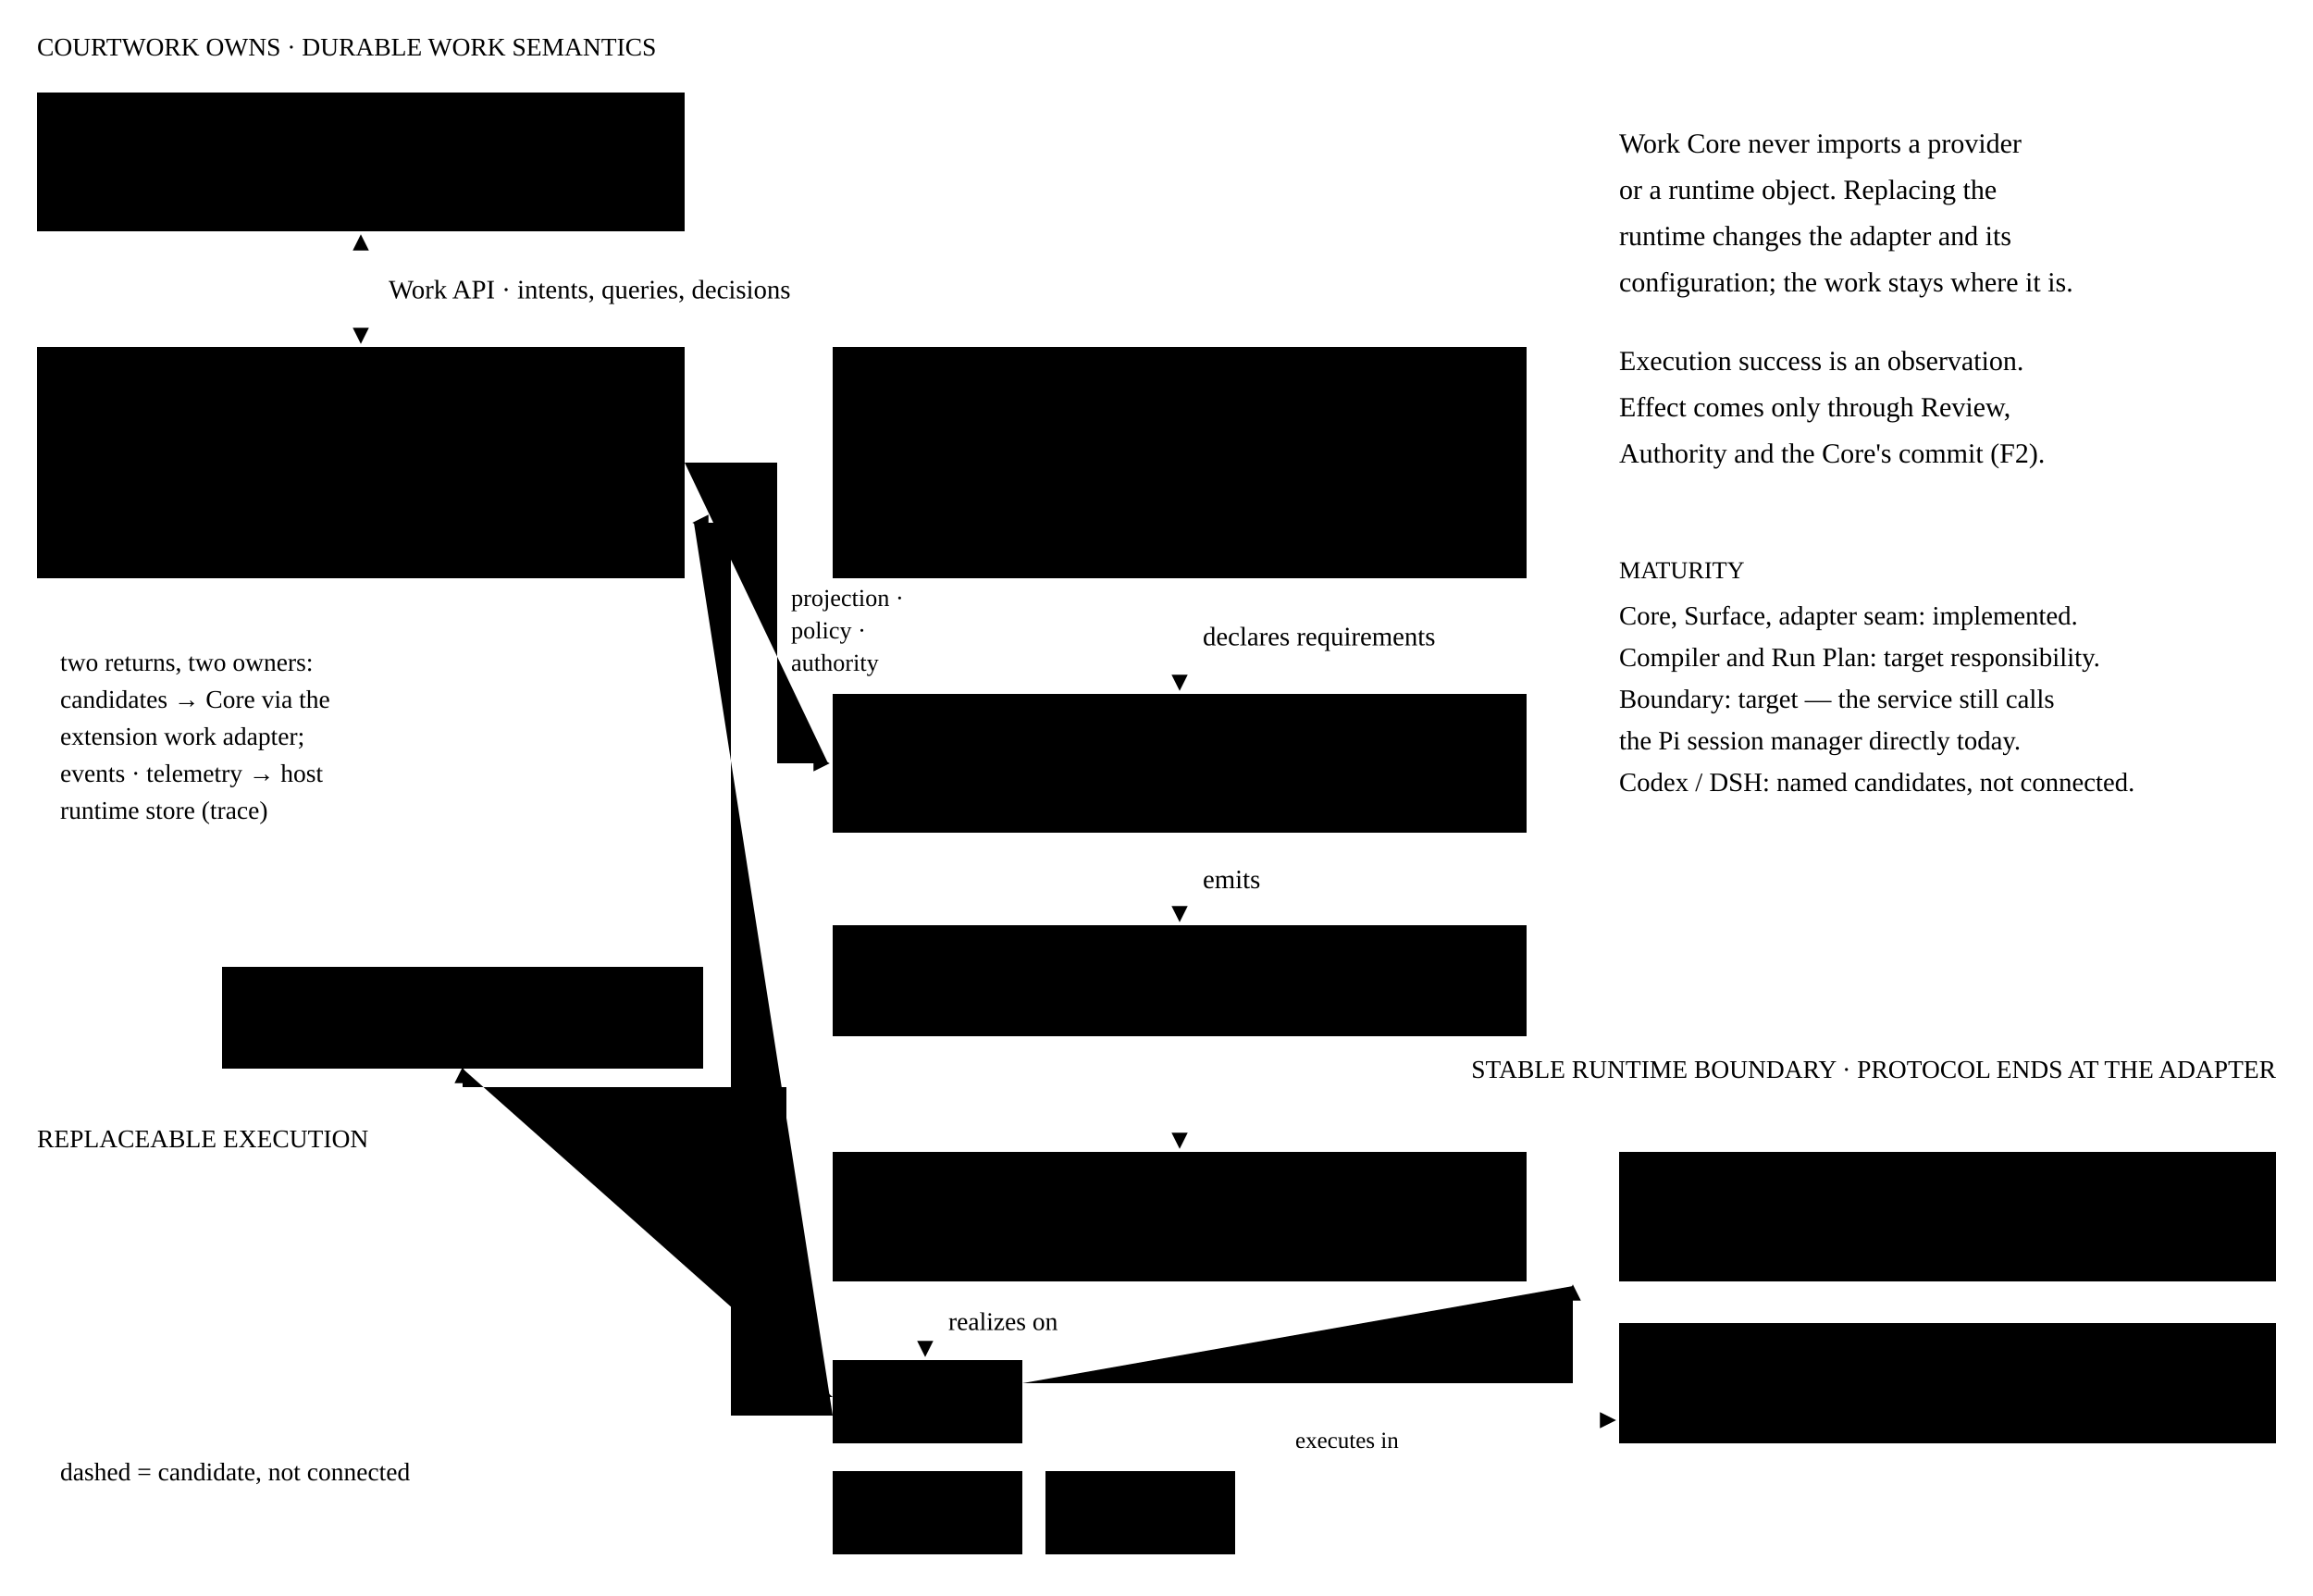
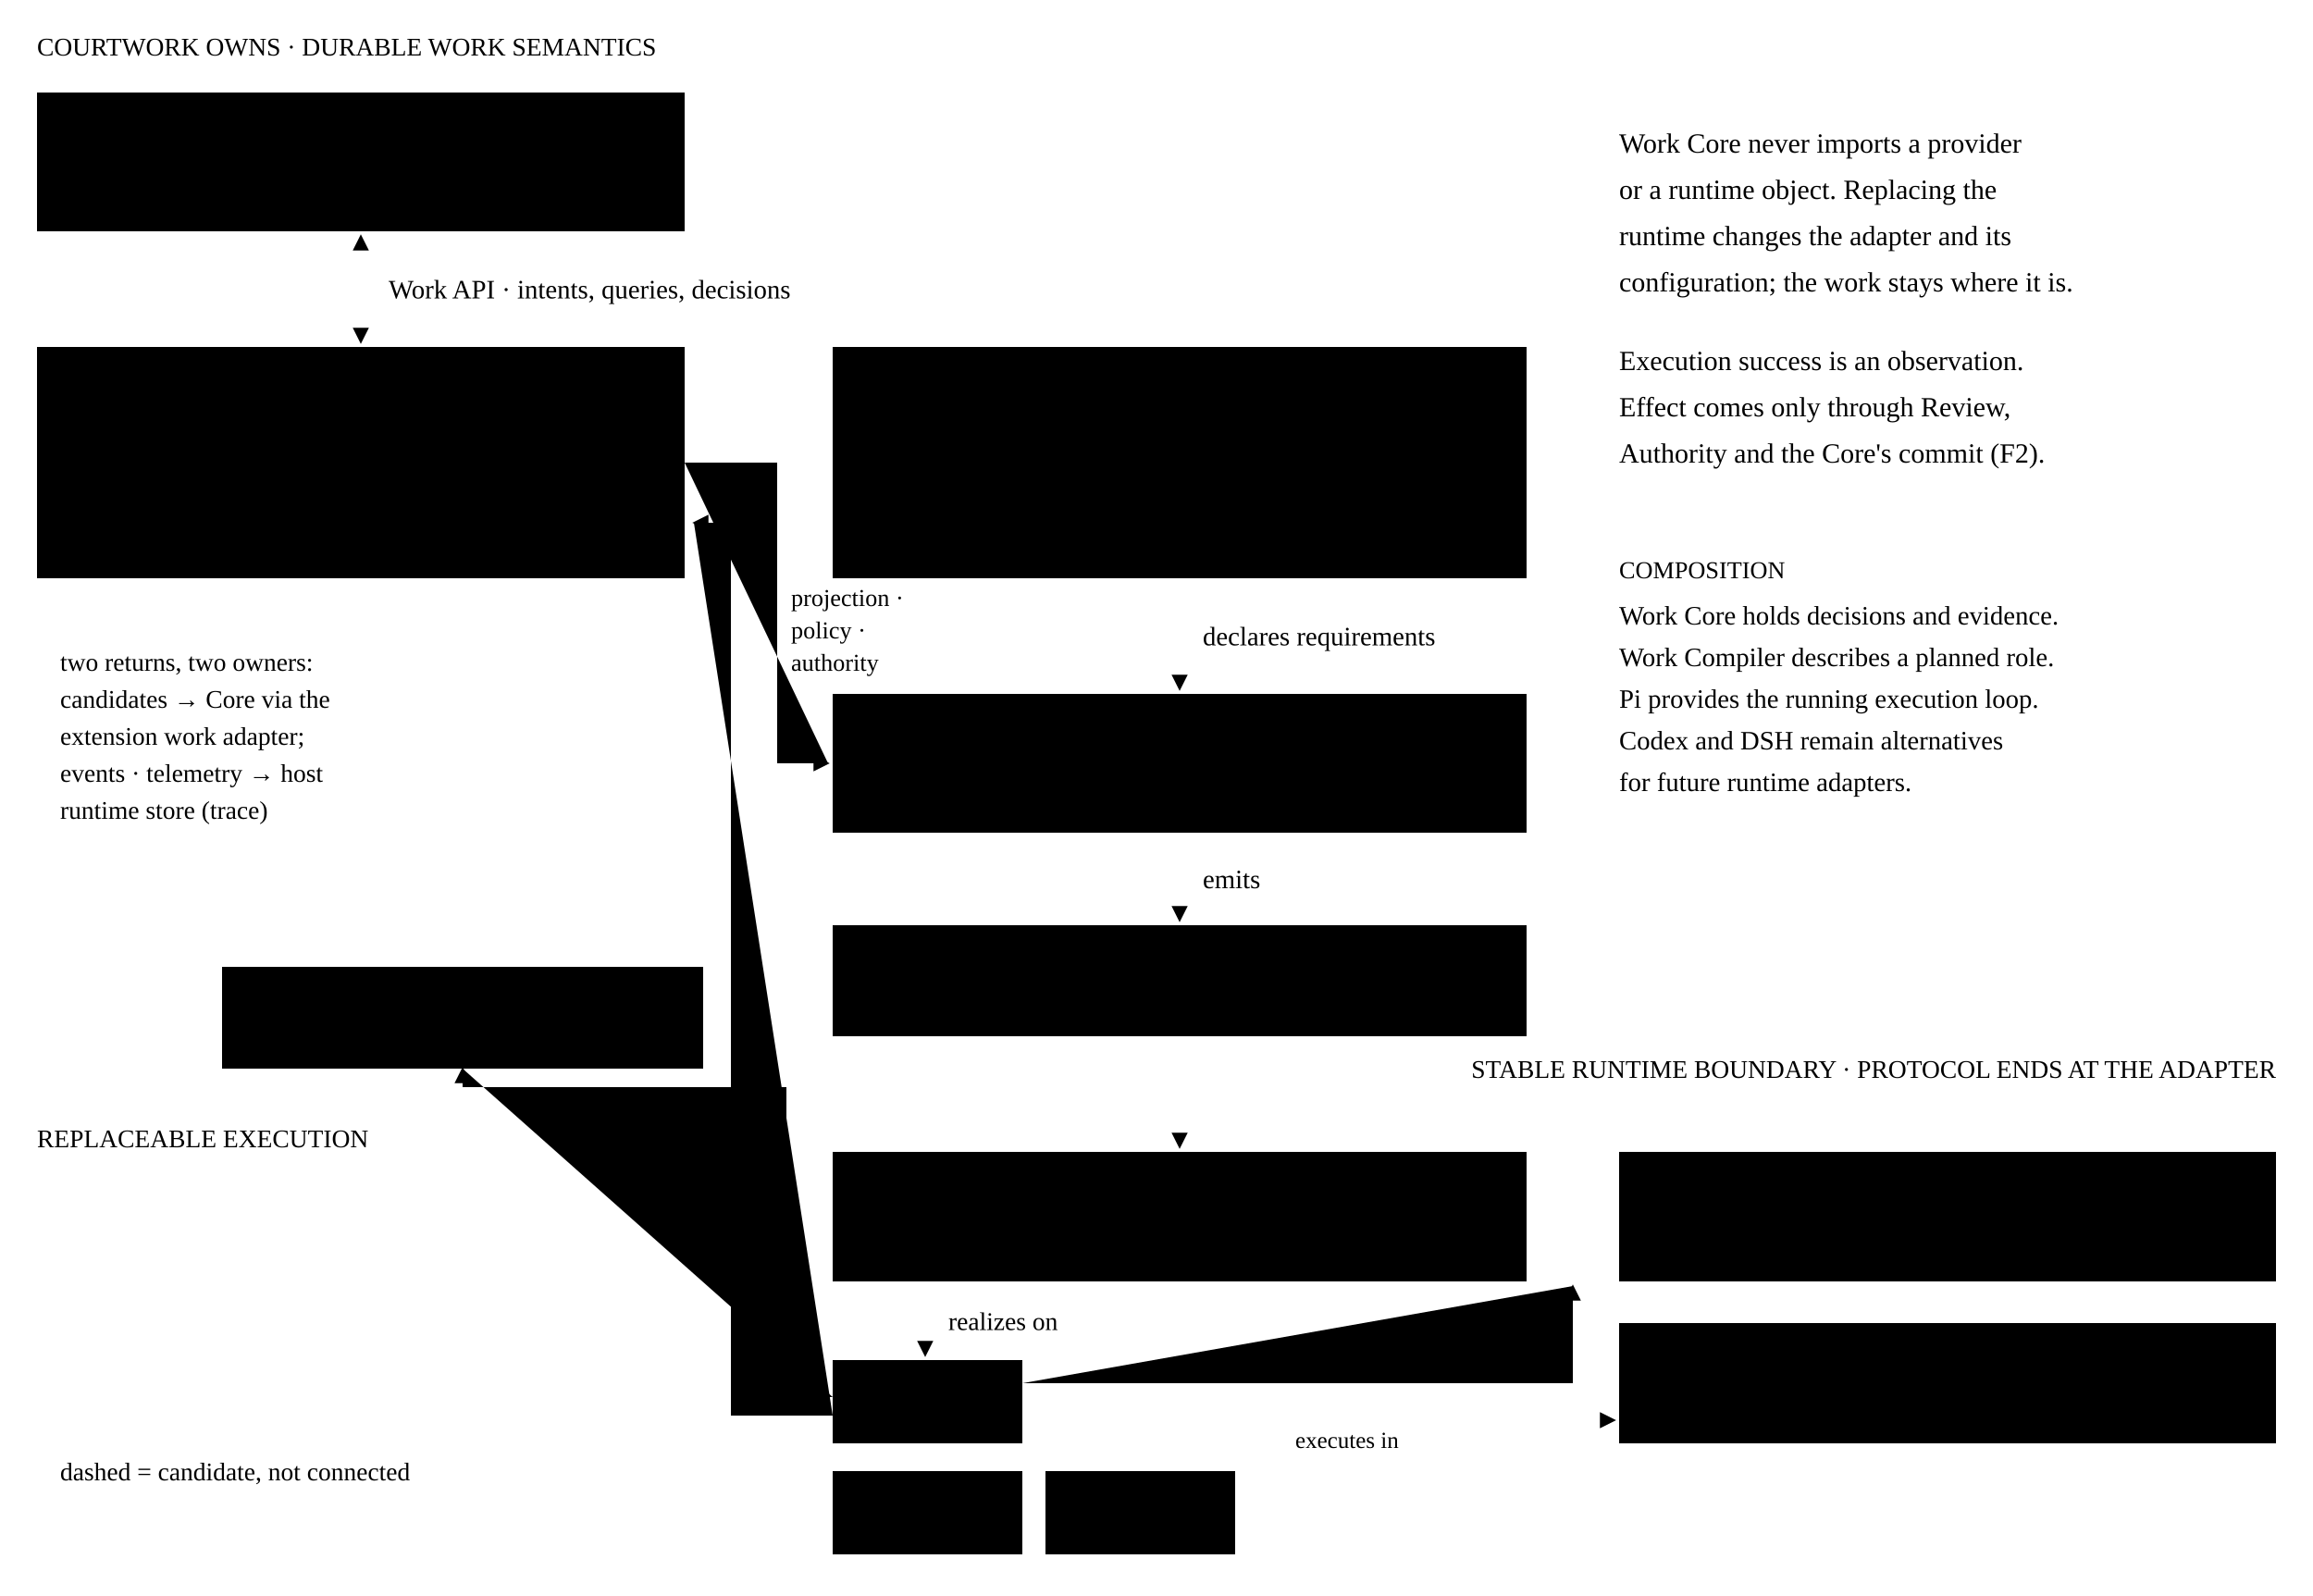
<svg xmlns="http://www.w3.org/2000/svg" class="fig" viewBox="0 0 1000 690" role="img" aria-labelledby="fig-ownership-title fig-ownership-desc">
  <defs>
    <marker id="fig-ownership-arrow" viewBox="0 0 10 10" refX="9" refY="5" markerWidth="7" markerHeight="7" orient="auto-start-reverse">
      <path d="M 0 0 L 10 5 L 0 10 z" fill="currentColor" />
    </marker>
  </defs>
  <text class="fig-label" x="16" y="24" font-size="11">COURTWORK OWNS · DURABLE WORK SEMANTICS</text>
  <g data-node="work-surface">
    <rect class="fig-node" x="16" y="40" width="280" height="60" />
    <text class="fig-th" x="32" y="66" font-size="15">Work Surface</text>
    <text class="fig-muted" x="32" y="86" font-size="12">Matter · Review · Attention · Settings</text>
  </g>
  <line class="fig-edge" data-edge="surface-core" x1="156" y1="102" x2="156" y2="148" marker-start="url(#fig-ownership-arrow)" marker-end="url(#fig-ownership-arrow)" />
  <text class="fig-muted" x="168" y="129" font-size="11.5">Work API · intents, queries, decisions</text>
  <g data-node="work-core">
    <rect class="fig-node fig-centre" x="16" y="150" width="280" height="100" />
    <text class="fig-th" x="32" y="178" font-size="17">Work Core</text>
    <text class="fig-muted" x="32" y="200" font-size="12">state · evidence · authority · commitment</text>
    <text x="32" y="224" font-size="12">the only domain owner of effect</text>
-     <text class="fig-muted" x="32" y="242" font-size="11">app/core owner · one SQLite transaction</text>
+     <text class="fig-muted" x="32" y="242" font-size="11">authority checked at commitment</text>
  </g>
  <g data-node="expert">
    <rect class="fig-node" x="360" y="150" width="300" height="100" />
    <text class="fig-th" x="376" y="178" font-size="15">Expert</text>
    <text class="fig-muted" x="376" y="200" font-size="12">Schema · Work Contract</text>
    <text class="fig-muted" x="376" y="218" font-size="12">capability needs · verifier · review</text>
    <text class="fig-label" x="376" y="240" font-size="10.5">A PACKAGE · DECLARES, NEVER GRANTS</text>
  </g>
  <path class="fig-edge" data-edge="core-compiler" d="M 296 200 H 336 V 330 H 358" marker-end="url(#fig-ownership-arrow)" />
  <text class="fig-muted" x="342" y="262" font-size="10.5">projection ·</text>
  <text class="fig-muted" x="342" y="276" font-size="10.5">policy ·</text>
  <text class="fig-muted" x="342" y="290" font-size="10.5">authority</text>
  <line class="fig-edge" data-edge="expert-compiler" x1="510" y1="252" x2="510" y2="298" marker-end="url(#fig-ownership-arrow)" />
  <text class="fig-muted" x="520" y="279" font-size="11.5">declares requirements</text>
  <g data-node="work-compiler">
    <rect class="fig-node" x="360" y="300" width="300" height="60" />
    <text class="fig-th" x="376" y="326" font-size="15">Work Compiler</text>
-     <text class="fig-muted" x="376" y="346" font-size="11.5">target responsibility · today in M08 / M09</text>
+     <text class="fig-muted" x="376" y="346" font-size="11.5">planned · binds work requirements</text>
  </g>
  <line class="fig-edge" data-edge="compiler-plan" x1="510" y1="362" x2="510" y2="398" marker-end="url(#fig-ownership-arrow)" />
  <text class="fig-muted" x="520" y="384" font-size="11.5">emits</text>
  <g data-node="run-plan">
    <rect class="fig-node fig-set" x="360" y="400" width="300" height="48" />
    <text class="fig-th" x="376" y="421" font-size="13">Run Plan</text>
    <text class="fig-muted" x="376" y="439" font-size="11">frozen: context · requirements · permissions</text>
  </g>
  <line class="fig-threshold" data-deco="boundary" x1="16" y1="474" x2="984" y2="474" stroke-width="1.5" />
  <text class="fig-label" x="984" y="466" font-size="11" text-anchor="end">STABLE RUNTIME BOUNDARY · PROTOCOL ENDS AT THE ADAPTER</text>
  <text class="fig-label" x="16" y="496" font-size="11">REPLACEABLE EXECUTION</text>
  <line class="fig-edge" data-edge="plan-adapter" x1="510" y1="450" x2="510" y2="496" marker-end="url(#fig-ownership-arrow)" />
  <g data-node="runtime-adapter">
    <rect class="fig-node" x="360" y="498" width="300" height="56" />
    <text class="fig-th" x="376" y="521" font-size="14">Runtime Adapter</text>
    <text class="fig-muted" x="376" y="540" font-size="11">run control · events · recovery · host protocol</text>
  </g>
  <line class="fig-edge" data-edge="adapter-runtime" x1="400" y1="556" x2="400" y2="586" marker-end="url(#fig-ownership-arrow)" />
  <text class="fig-muted" x="410" y="575" font-size="11">realizes on</text>
  <g data-node="runtime-pi">
    <rect class="fig-node fig-engaged" x="360" y="588" width="82" height="36" />
    <text x="401" y="606" font-size="12" text-anchor="middle">Pi</text>
    <text class="fig-muted" x="401" y="619" font-size="9.5" text-anchor="middle">in use</text>
  </g>
  <g data-node="runtime-codex">
    <rect class="fig-slot" x="360" y="636" width="82" height="36" />
    <text class="fig-muted" x="401" y="654" font-size="12" text-anchor="middle">Codex</text>
    <text class="fig-muted" x="401" y="667" font-size="9.5" text-anchor="middle">candidate</text>
  </g>
  <g data-node="runtime-dsh">
    <rect class="fig-slot" x="452" y="636" width="82" height="36" />
    <text class="fig-muted" x="493" y="654" font-size="12" text-anchor="middle">DSH</text>
    <text class="fig-muted" x="493" y="667" font-size="9.5" text-anchor="middle">candidate</text>
  </g>
  <g data-node="model-adapter">
    <rect class="fig-node" x="700" y="498" width="284" height="56" />
    <text class="fig-th" x="716" y="521" font-size="13">Model / Provider Adapter</text>
    <text class="fig-muted" x="716" y="540" font-size="11">identity · catalog · protocol · usage</text>
  </g>
  <path class="fig-edge" data-edge="runtime-model" d="M 442 598 H 680 V 556" marker-end="url(#fig-ownership-arrow)" />
  <text class="fig-muted" x="560" y="592" font-size="10">uses</text>
  <g data-node="environment">
    <rect class="fig-node" x="700" y="572" width="284" height="52" />
    <text class="fig-th" x="716" y="593" font-size="13">Environment</text>
    <text class="fig-muted" x="716" y="611" font-size="11">files · process · network · permissions</text>
  </g>
  <text class="fig-muted" x="560" y="626" font-size="10">executes in</text>
  <path class="fig-edge" data-edge="runtime-environment" d="M 442 614 H 698" marker-end="url(#fig-ownership-arrow)" />
  <path class="fig-trace" data-edge="candidates-return" d="M 360 612 H 316 V 226 H 300" marker-end="url(#fig-ownership-arrow)" />
  <path class="fig-trace" data-edge="events-return" d="M 360 604 H 340 V 470 H 200 V 462" marker-end="url(#fig-ownership-arrow)" />
  <g data-node="runtime-store">
    <rect class="fig-node" x="96" y="418" width="208" height="44" />
    <text class="fig-th" x="112" y="437" font-size="12">Host runtime store</text>
    <text class="fig-muted" x="112" y="454" font-size="10.5">run events · telemetry</text>
  </g>
  <text class="fig-muted" x="26" y="640" font-size="11">dashed = candidate, not connected</text>
  <text class="fig-muted" x="26" y="290" font-size="11">two returns, two owners:</text>
  <text class="fig-muted" x="26" y="306" font-size="11">candidates → Core via the</text>
  <text class="fig-muted" x="26" y="322" font-size="11">extension work adapter;</text>
  <text class="fig-muted" x="26" y="338" font-size="11">events · telemetry → host</text>
  <text class="fig-muted" x="26" y="354" font-size="11">runtime store (trace)</text>
  <text class="fig-muted" x="700" y="66" font-size="12">Work Core never imports a provider</text>
  <text class="fig-muted" x="700" y="86" font-size="12">or a runtime object. Replacing the</text>
  <text class="fig-muted" x="700" y="106" font-size="12">runtime changes the adapter and its</text>
  <text class="fig-muted" x="700" y="126" font-size="12">configuration; the work stays where it is.</text>
  <text class="fig-muted" x="700" y="160" font-size="12">Execution success is an observation.</text>
  <text class="fig-muted" x="700" y="180" font-size="12">Effect comes only through Review,</text>
  <text class="fig-muted" x="700" y="200" font-size="12">Authority and the Core's commit (F2).</text>
-   <text class="fig-label" x="700" y="250" font-size="10.5">MATURITY</text>
-   <text class="fig-muted" x="700" y="270" font-size="11.5">Core, Surface, adapter seam: implemented.</text>
-   <text class="fig-muted" x="700" y="288" font-size="11.5">Compiler and Run Plan: target responsibility.</text>
-   <text class="fig-muted" x="700" y="306" font-size="11.5">Boundary: target — the service still calls</text>
-   <text class="fig-muted" x="700" y="324" font-size="11.5">the Pi session manager directly today.</text>
-   <text class="fig-muted" x="700" y="342" font-size="11.5">Codex / DSH: named candidates, not connected.</text>
+   <text class="fig-label" x="700" y="250" font-size="10.5">COMPOSITION</text>
+   <text class="fig-muted" x="700" y="270" font-size="11.5">Work Core holds decisions and evidence.</text>
+   <text class="fig-muted" x="700" y="288" font-size="11.5">Work Compiler describes a planned role.</text>
+   <text class="fig-muted" x="700" y="306" font-size="11.5">Pi provides the running execution loop.</text>
+   <text class="fig-muted" x="700" y="324" font-size="11.5">Codex and DSH remain alternatives</text>
+   <text class="fig-muted" x="700" y="342" font-size="11.5">for future runtime adapters.</text>
</svg>
